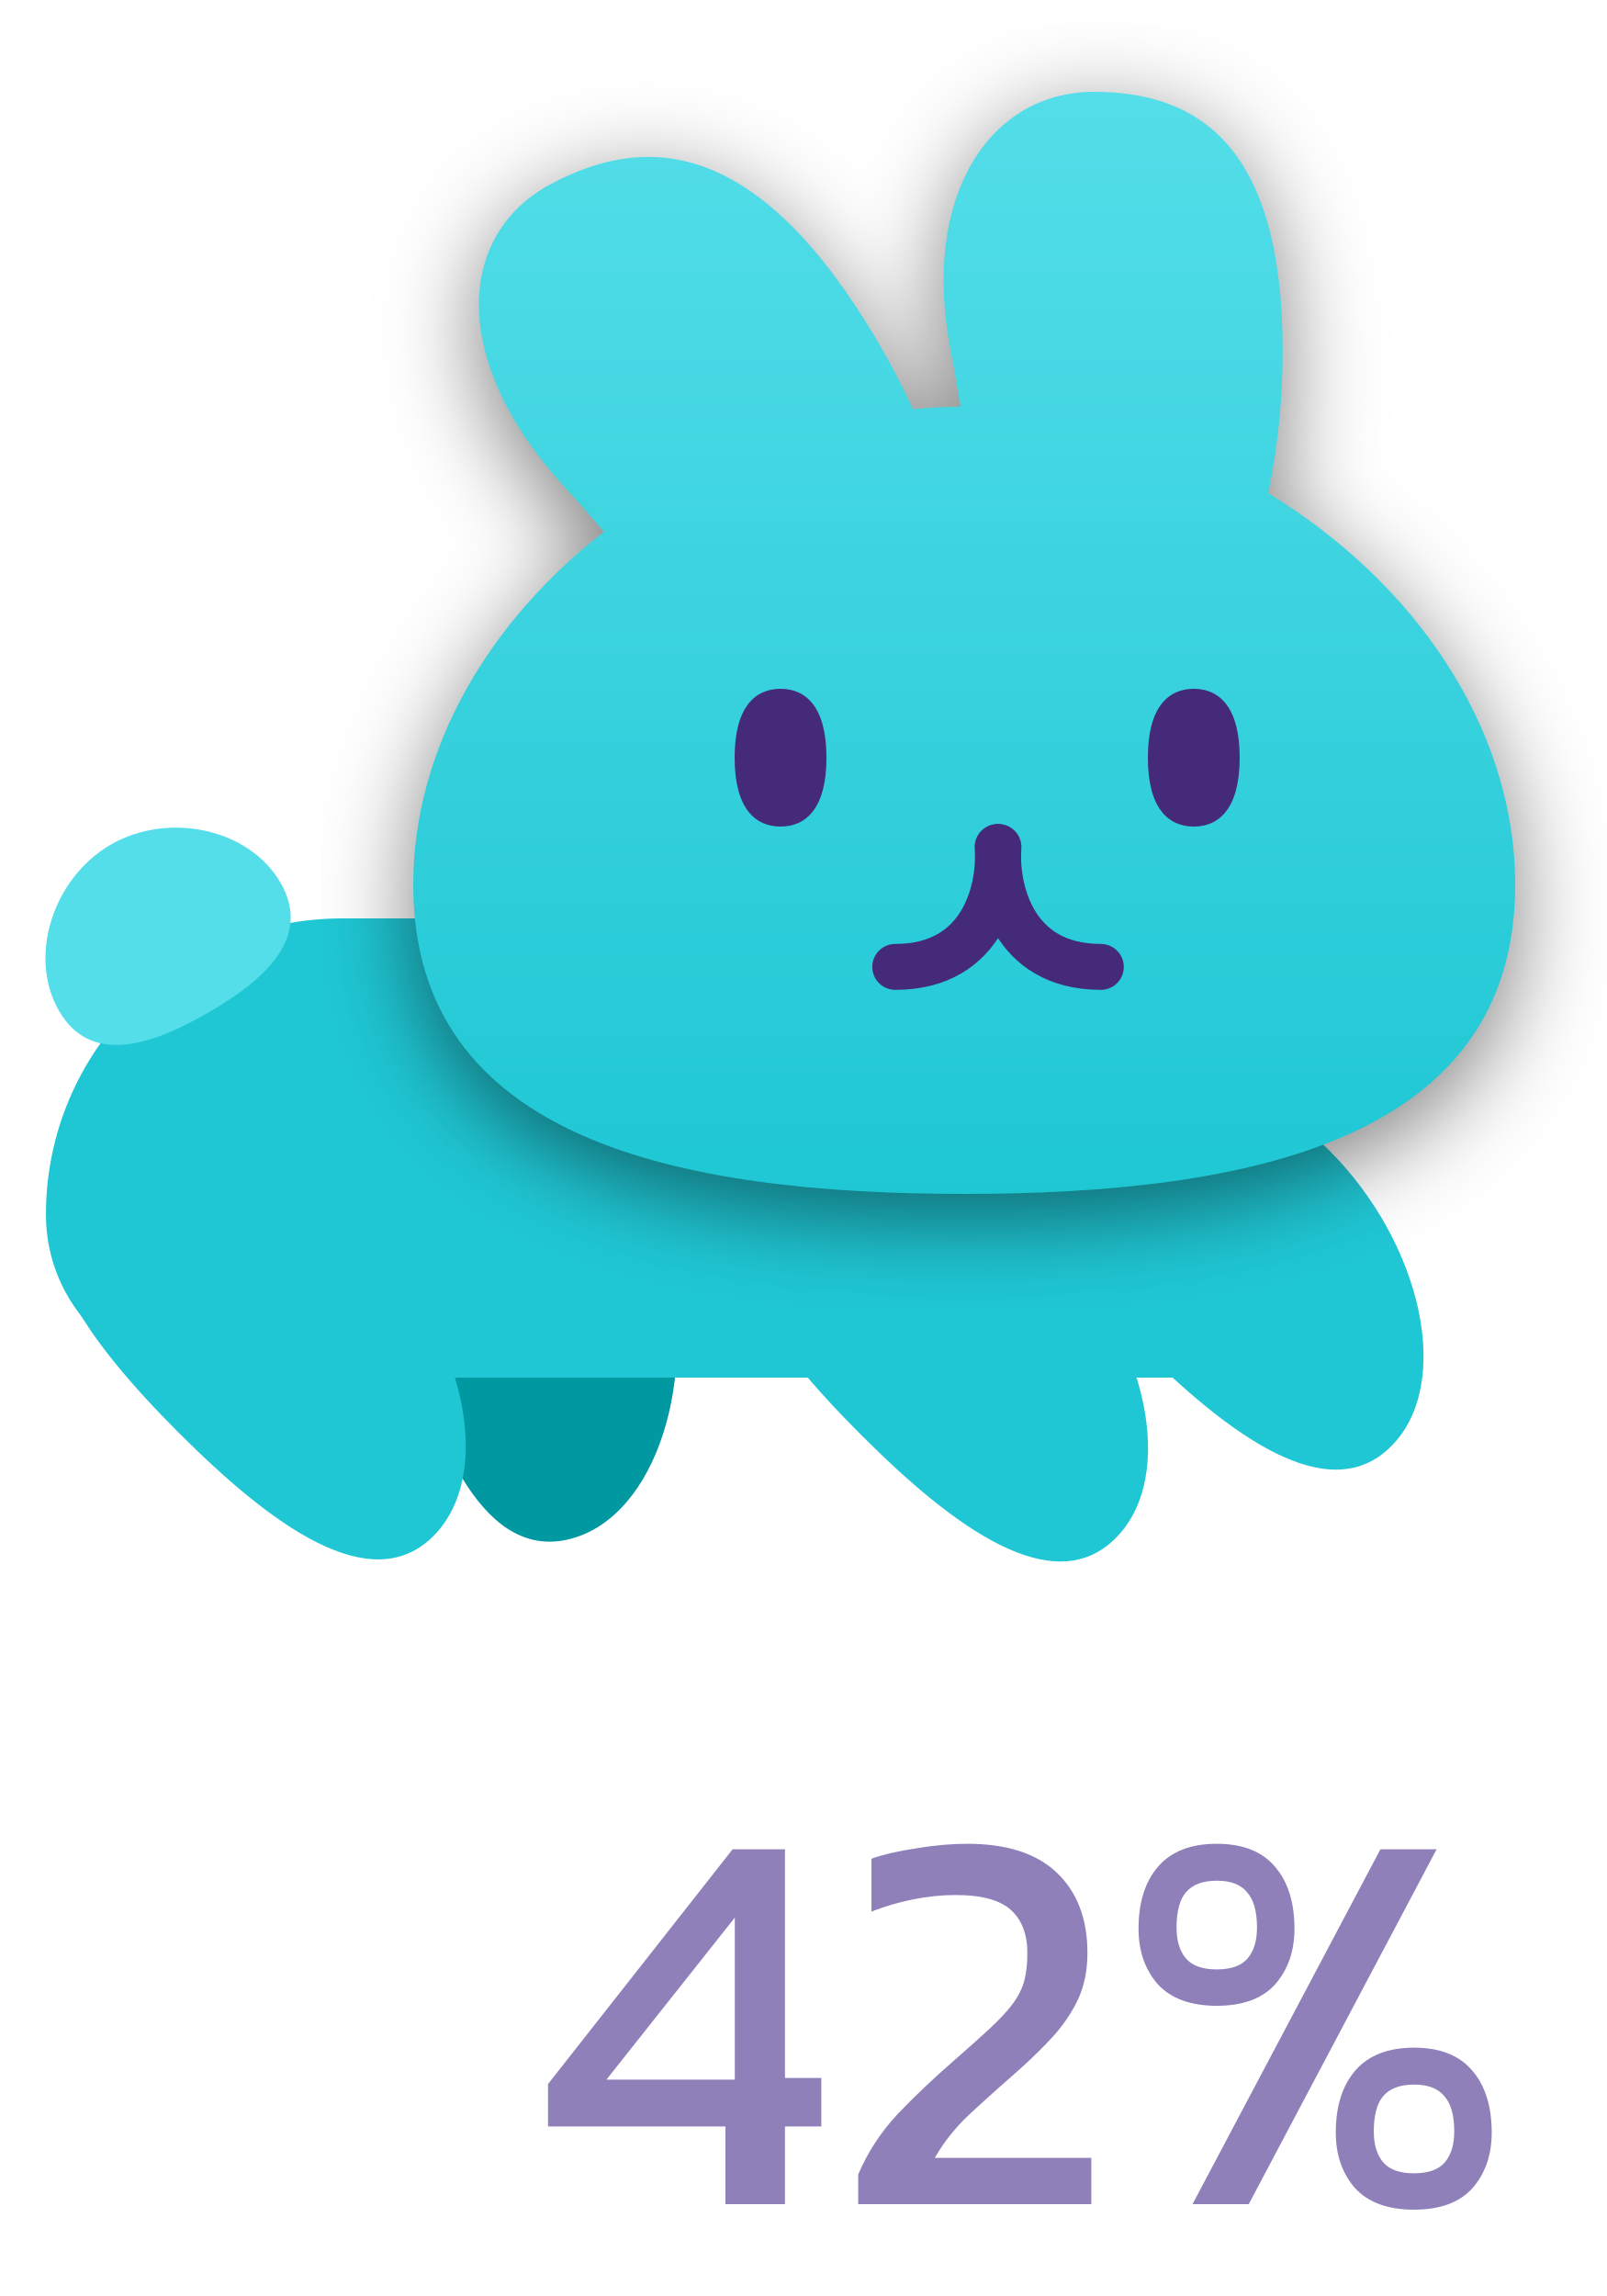
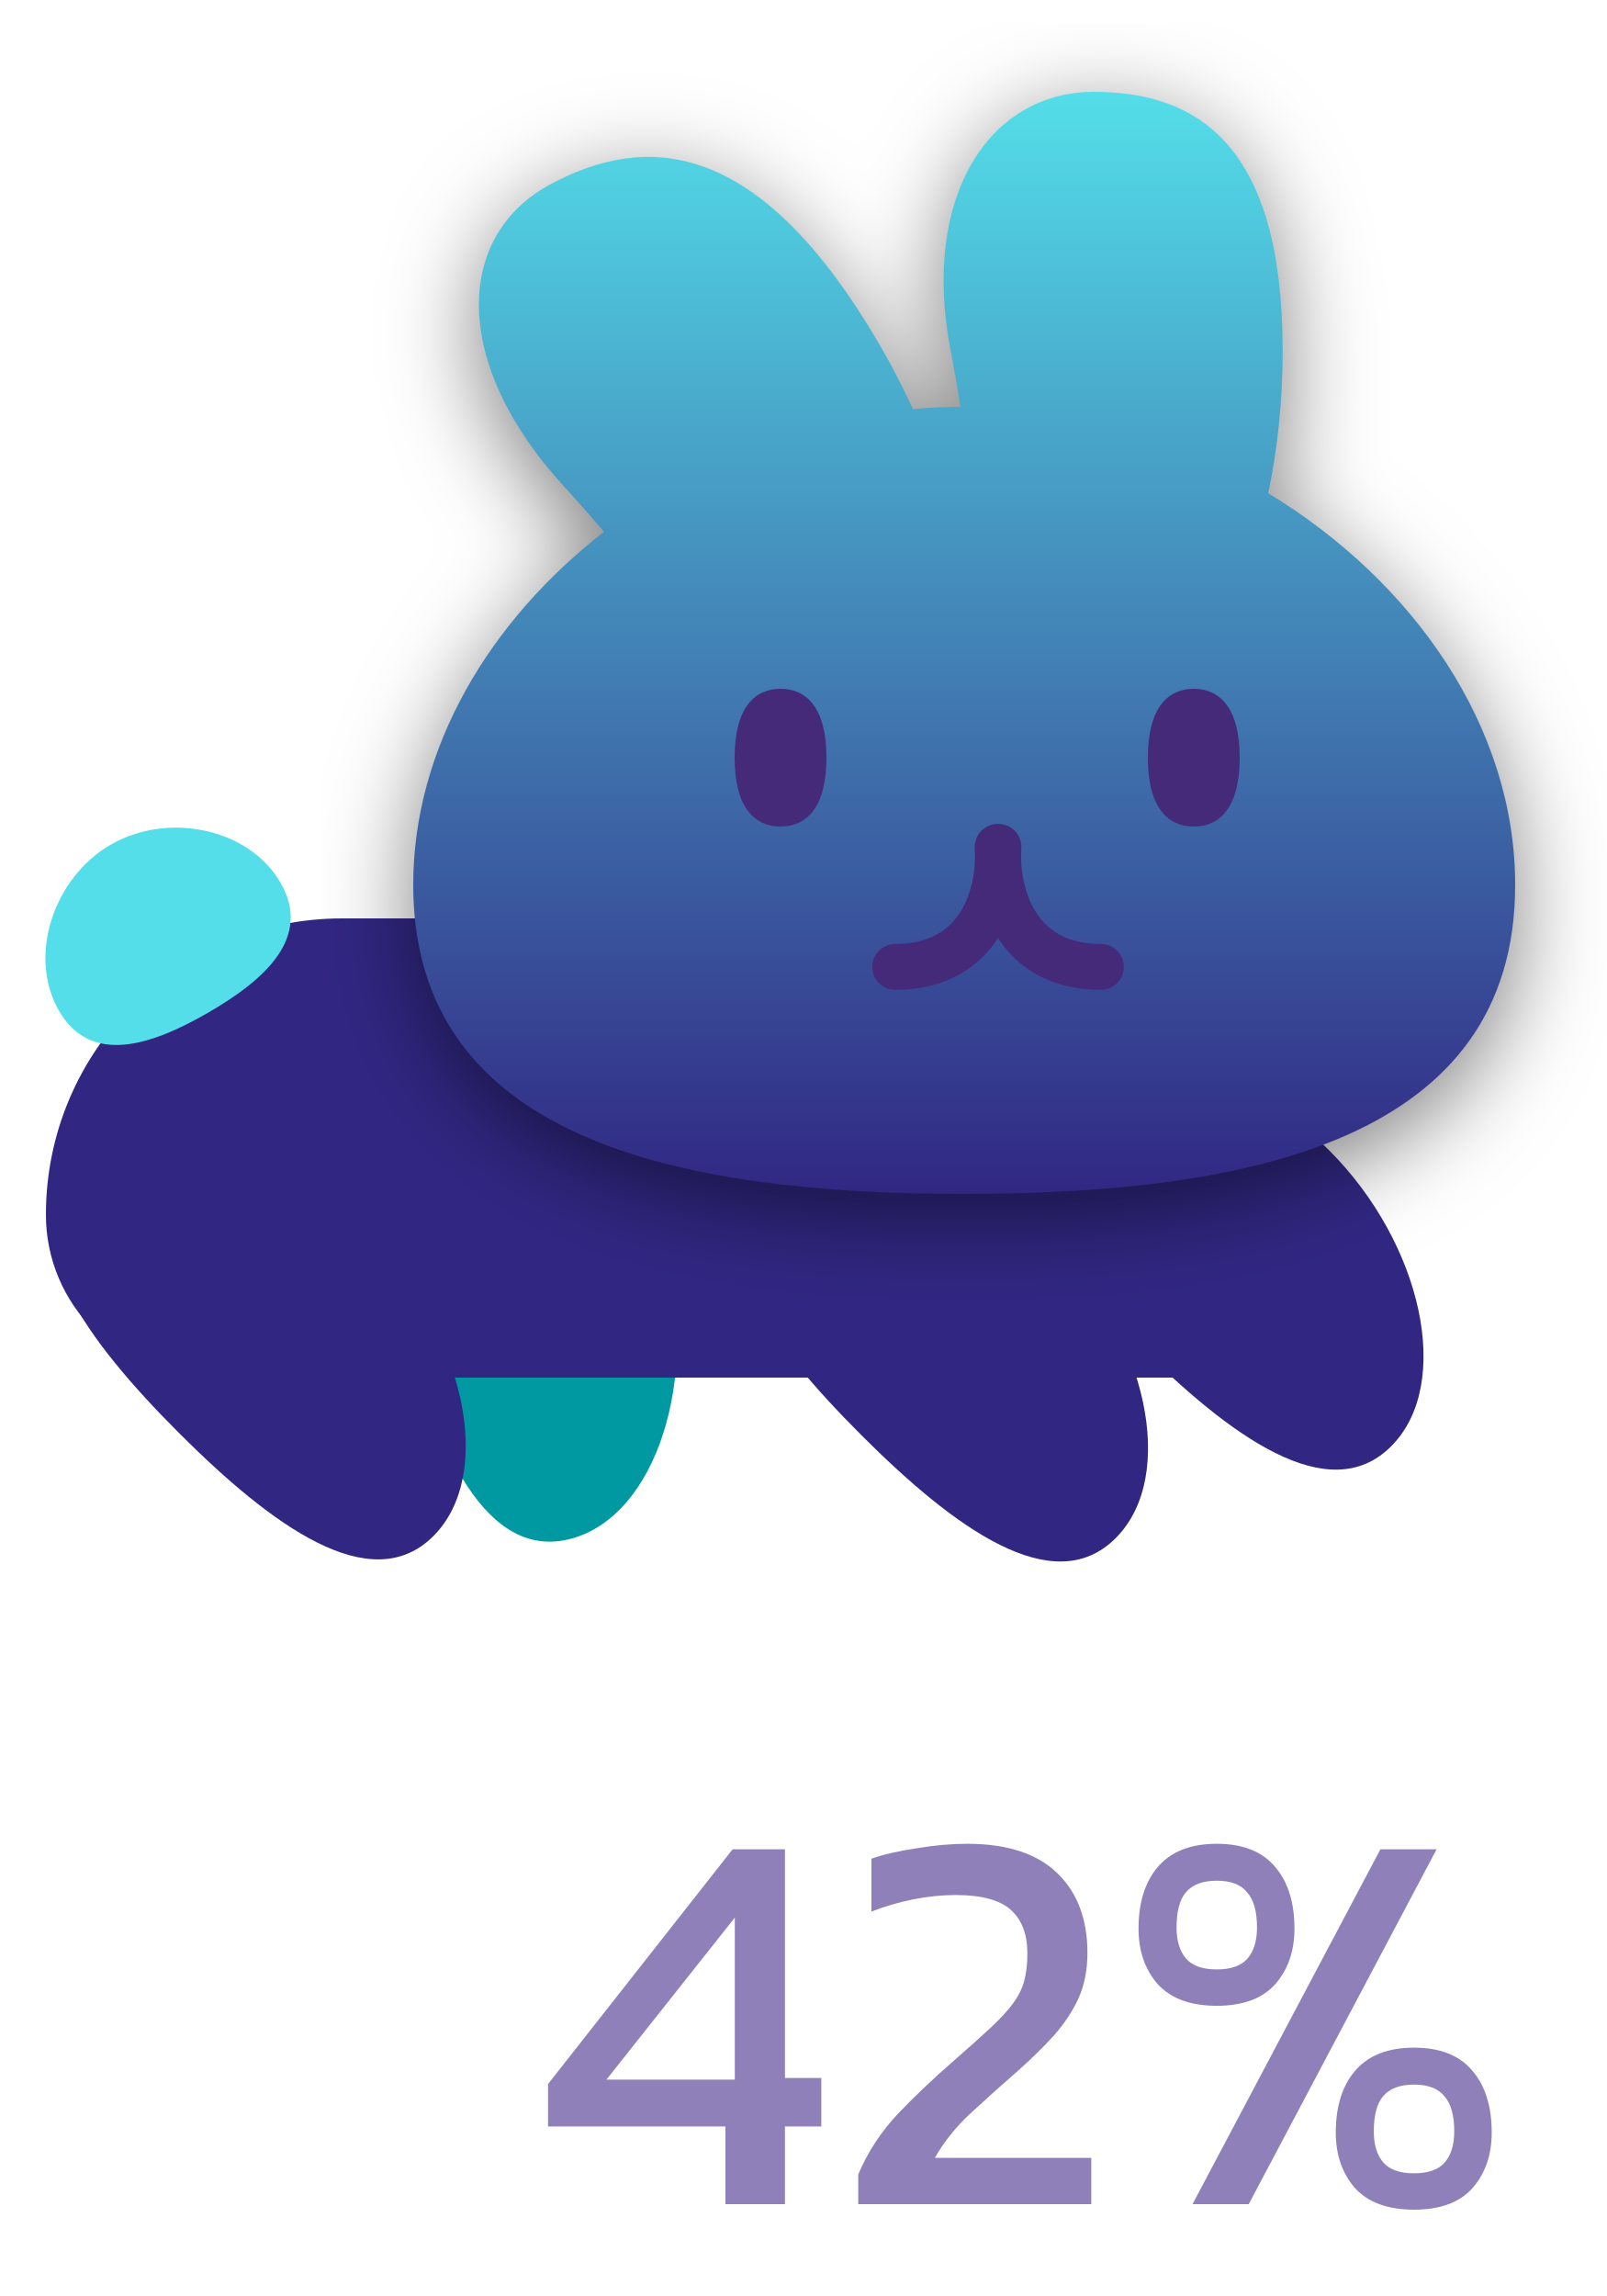
<svg xmlns="http://www.w3.org/2000/svg" width="35" height="50" viewBox="0 0 35 50" fill="none">
  <path d="M9.588 22.865C7.729 23.363 8.025 26.033 8.764 28.79C9.502 31.546 10.581 34.006 12.44 33.508C14.299 33.01 15.233 30.01 14.495 27.254C13.756 24.498 11.447 22.367 9.588 22.865Z" fill="#0098A1" />
-   <path d="M1 26.452C1 22.889 3.888 20 7.452 20H13V30H4.548C2.589 30 1 28.411 1 26.452Z" fill="#1FC7D4" />
+   <path d="M1 26.452C1 22.889 3.888 20 7.452 20H13V30H4.548C2.589 30 1 28.411 1 26.452Z" fill="#312783" />
  <path d="M6.111 19.225C6.797 20.412 5.778 21.334 4.528 22.056C3.278 22.778 1.97 23.199 1.284 22.011C0.599 20.824 1.163 19.115 2.413 18.393C3.663 17.672 5.425 18.037 6.111 19.225Z" fill="#53DEE9" />
-   <path d="M1.647 25.66C0.286 27.021 1.878 29.185 3.895 31.203C5.913 33.221 8.077 34.812 9.438 33.452C10.799 32.091 10.108 29.025 8.091 27.008C6.073 24.99 3.007 24.299 1.647 25.66Z" fill="#1FC7D4" />
-   <rect width="1" height="10" transform="matrix(-1 0 0 1 14 20)" fill="#1FC7D4" />
-   <rect x="9" y="20" width="17" height="10" fill="#1FC7D4" />
-   <path d="M16.507 25.706C15.146 27.067 16.738 29.231 18.756 31.249C20.773 33.267 22.938 34.858 24.298 33.497C25.659 32.137 24.968 29.071 22.951 27.053C20.933 25.036 17.868 24.345 16.507 25.706Z" fill="#1FC7D4" />
-   <path d="M22.507 23.706C21.146 25.067 22.738 27.231 24.756 29.249C26.773 31.267 28.938 32.858 30.298 31.497C31.659 30.137 30.968 27.071 28.951 25.053C26.933 23.036 23.868 22.345 22.507 23.706Z" fill="#1FC7D4" />
+   <path d="M1.647 25.66C0.286 27.021 1.878 29.185 3.895 31.203C5.913 33.221 8.077 34.812 9.438 33.452C10.799 32.091 10.108 29.025 8.091 27.008C6.073 24.99 3.007 24.299 1.647 25.66Z" fill="#312783" />
+   <rect width="1" height="10" transform="matrix(-1 0 0 1 14 20)" fill="#312783" />
+   <rect x="9" y="20" width="17" height="10" fill="#312783" />
+   <path d="M16.507 25.706C15.146 27.067 16.738 29.231 18.756 31.249C20.773 33.267 22.938 34.858 24.298 33.497C25.659 32.137 24.968 29.071 22.951 27.053C20.933 25.036 17.868 24.345 16.507 25.706Z" fill="#312783" />
+   <path d="M22.507 23.706C21.146 25.067 22.738 27.231 24.756 29.249C26.773 31.267 28.938 32.858 30.298 31.497C31.659 30.137 30.968 27.071 28.951 25.053C26.933 23.036 23.868 22.345 22.507 23.706Z" fill="#312783" />
  <g filter="url(#filter0_d)">
    <path fill-rule="evenodd" clip-rule="evenodd" d="M20.705 7.634C20.781 8.027 20.852 8.438 20.919 8.857C20.573 8.86 20.227 8.877 19.884 8.909C19.603 8.295 19.269 7.672 18.884 7.053C16.396 3.051 14.062 2.901 11.989 4.013C9.915 5.124 9.811 7.896 12.283 10.592C12.57 10.905 12.863 11.238 13.157 11.58C10.66 13.516 9 16.291 9 19.27C9 24.829 14.785 26 21 26C27.215 26 33 24.829 33 19.27C33 15.828 30.784 12.658 27.621 10.741C27.824 9.785 27.936 8.735 27.936 7.634C27.936 3.172 26.095 2 23.824 2C21.553 2 20.051 4.271 20.705 7.634Z" fill="url(#paint0_linear_bunny_full)" />
  </g>
  <path d="M21.728 18.445C21.796 19.315 21.445 21.056 19.498 21.056" stroke="#452A7A" stroke-linecap="round" />
  <path d="M21.746 18.445C21.678 19.315 22.03 21.056 23.976 21.056" stroke="#452A7A" stroke-linecap="round" />
  <path d="M18 16.5C18 17.605 17.552 18 17 18C16.448 18 16 17.605 16 16.5C16 15.395 16.448 15 17 15C17.552 15 18 15.395 18 16.5Z" fill="#452A7A" />
  <path d="M27 16.5C27 17.605 26.552 18 26 18C25.448 18 25 17.605 25 16.5C25 15.395 25.448 15 26 15C26.552 15 27 15.395 27 16.5Z" fill="#452A7A" />
  <path d="M15.8 48V46.308H11.936V45.384L15.956 40.272H17.096V45.252H17.888V46.308H17.096V48H15.8ZM13.208 45.288H16.004V41.76L13.208 45.288ZM18.692 48V47.352C18.9 46.864 19.188 46.424 19.556 46.032C19.932 45.64 20.332 45.26 20.756 44.892C21.076 44.612 21.34 44.376 21.548 44.184C21.764 43.984 21.932 43.804 22.052 43.644C22.172 43.484 22.256 43.32 22.304 43.152C22.352 42.976 22.376 42.772 22.376 42.54C22.376 42.124 22.256 41.808 22.016 41.592C21.776 41.376 21.376 41.268 20.816 41.268C20.512 41.268 20.2 41.3 19.88 41.364C19.568 41.428 19.268 41.516 18.98 41.628V40.476C19.26 40.38 19.592 40.304 19.976 40.248C20.36 40.184 20.724 40.152 21.068 40.152C21.932 40.152 22.584 40.364 23.024 40.788C23.464 41.212 23.684 41.792 23.684 42.528C23.684 42.896 23.62 43.224 23.492 43.512C23.364 43.792 23.188 44.06 22.964 44.316C22.74 44.564 22.48 44.82 22.184 45.084C21.816 45.404 21.468 45.716 21.14 46.02C20.82 46.316 20.56 46.64 20.36 46.992H23.768V48H18.692ZM26.501 43.68C25.933 43.68 25.505 43.524 25.217 43.212C24.937 42.892 24.797 42.488 24.797 42C24.797 41.432 24.937 40.984 25.217 40.656C25.505 40.32 25.933 40.152 26.501 40.152C27.069 40.152 27.493 40.32 27.773 40.656C28.053 40.984 28.193 41.432 28.193 42C28.193 42.488 28.053 42.892 27.773 43.212C27.493 43.524 27.069 43.68 26.501 43.68ZM25.973 48L30.065 40.272H31.289L27.197 48H25.973ZM26.501 42.888C26.813 42.888 27.037 42.808 27.173 42.648C27.309 42.488 27.377 42.264 27.377 41.976C27.377 41.624 27.305 41.368 27.161 41.208C27.025 41.04 26.805 40.956 26.501 40.956C26.197 40.956 25.973 41.04 25.829 41.208C25.693 41.368 25.625 41.624 25.625 41.976C25.625 42.264 25.693 42.488 25.829 42.648C25.965 42.808 26.189 42.888 26.501 42.888ZM30.797 48.12C30.229 48.12 29.801 47.964 29.513 47.652C29.233 47.332 29.093 46.928 29.093 46.44C29.093 45.872 29.233 45.424 29.513 45.096C29.801 44.76 30.229 44.592 30.797 44.592C31.365 44.592 31.789 44.76 32.069 45.096C32.349 45.424 32.489 45.872 32.489 46.44C32.489 46.928 32.349 47.332 32.069 47.652C31.789 47.964 31.365 48.12 30.797 48.12ZM30.797 47.328C31.109 47.328 31.333 47.248 31.469 47.088C31.605 46.928 31.673 46.704 31.673 46.416C31.673 46.064 31.601 45.808 31.457 45.648C31.321 45.48 31.101 45.396 30.797 45.396C30.493 45.396 30.269 45.48 30.125 45.648C29.989 45.808 29.921 46.064 29.921 46.416C29.921 46.704 29.989 46.928 30.125 47.088C30.261 47.248 30.485 47.328 30.797 47.328Z" fill="#8F80BA" />
  <defs>
    <filter id="filter0_d" x="7" y="0.5" width="28" height="28" filterUnits="userSpaceOnUse" color-interpolation-filters="sRGB">
      <feFlood flood-opacity="0" result="BackgroundImageFix" />
      <feColorMatrix in="SourceAlpha" type="matrix" values="0 0 0 0 0 0 0 0 0 0 0 0 0 0 0 0 0 0 127 0" />
      <feOffset dy="0.5" />
      <feGaussianBlur stdDeviation="1" />
      <feColorMatrix type="matrix" values="0 0 0 0 0 0 0 0 0 0 0 0 0 0 0 0 0 0 0.5 0" />
      <feBlend mode="normal" in2="BackgroundImageFix" result="effect1_dropShadow" />
      <feBlend mode="normal" in="SourceGraphic" in2="effect1_dropShadow" result="shape" />
    </filter>
    <linearGradient id="paint0_linear_bunny_full" x1="21" y1="2" x2="21" y2="26" gradientUnits="userSpaceOnUse">
      <stop stop-color="#53DEE9" />
-       <stop offset="1" stop-color="#1FC7D4" />
+       <stop offset="1" stop-color="#312783" />
    </linearGradient>
  </defs>
</svg>
